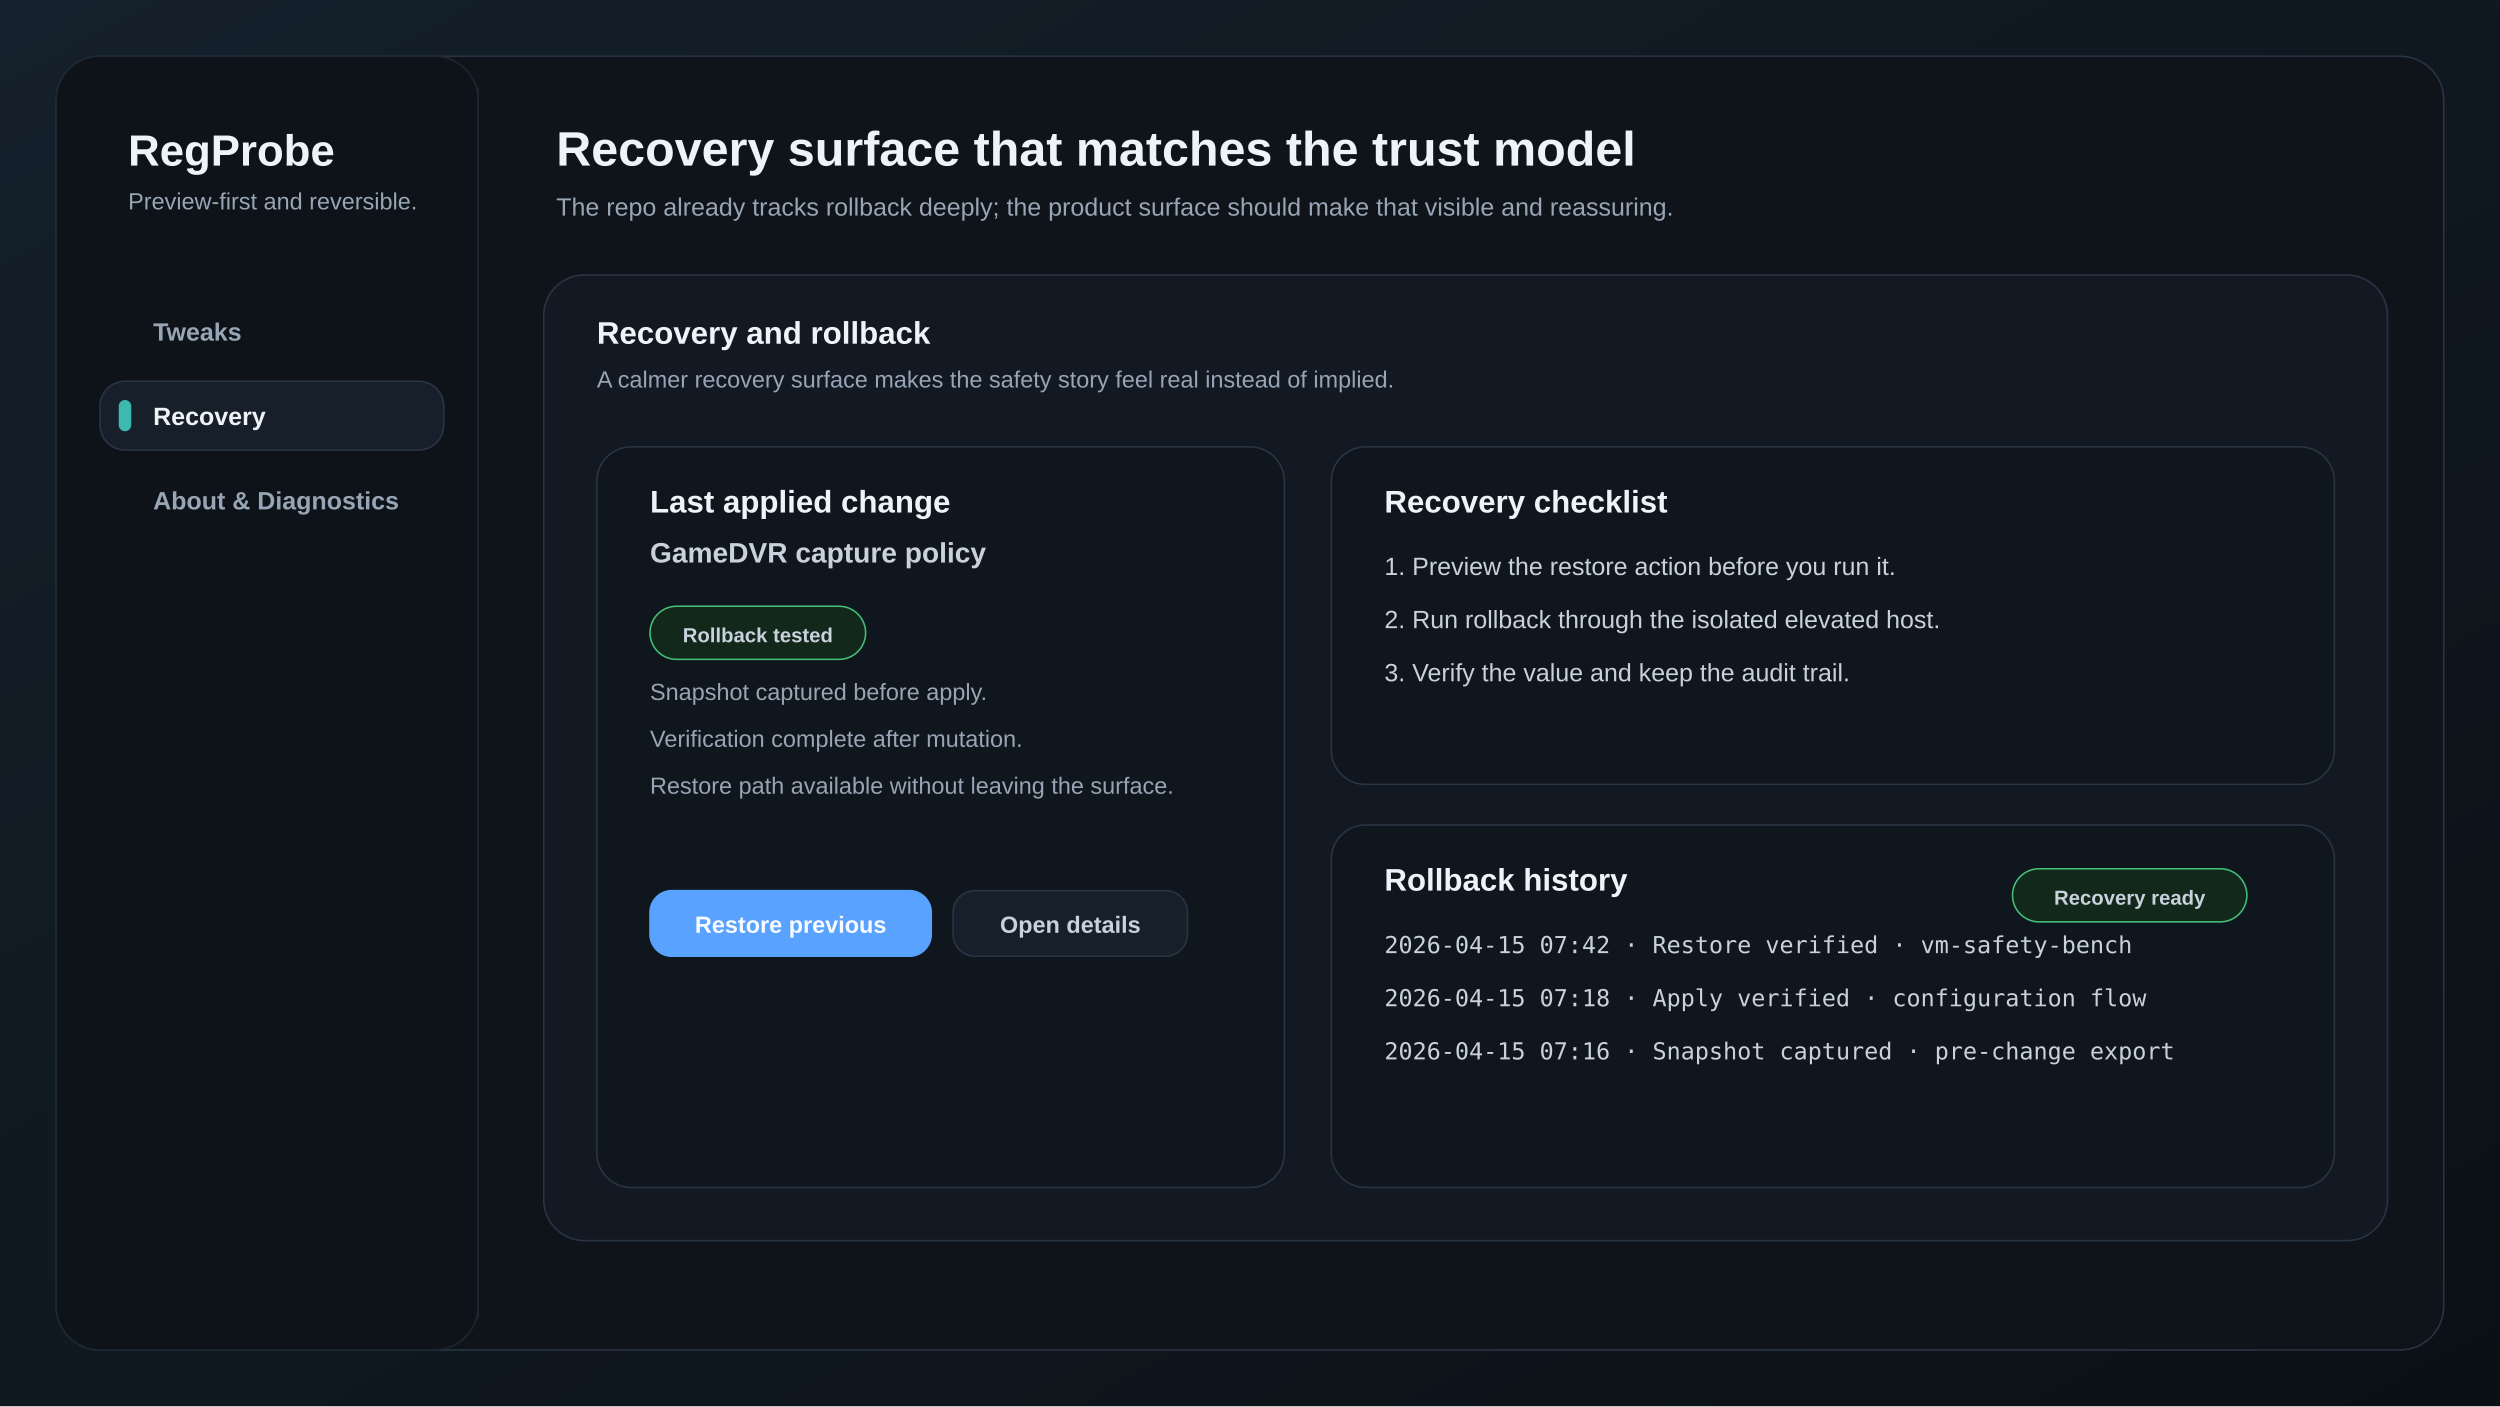
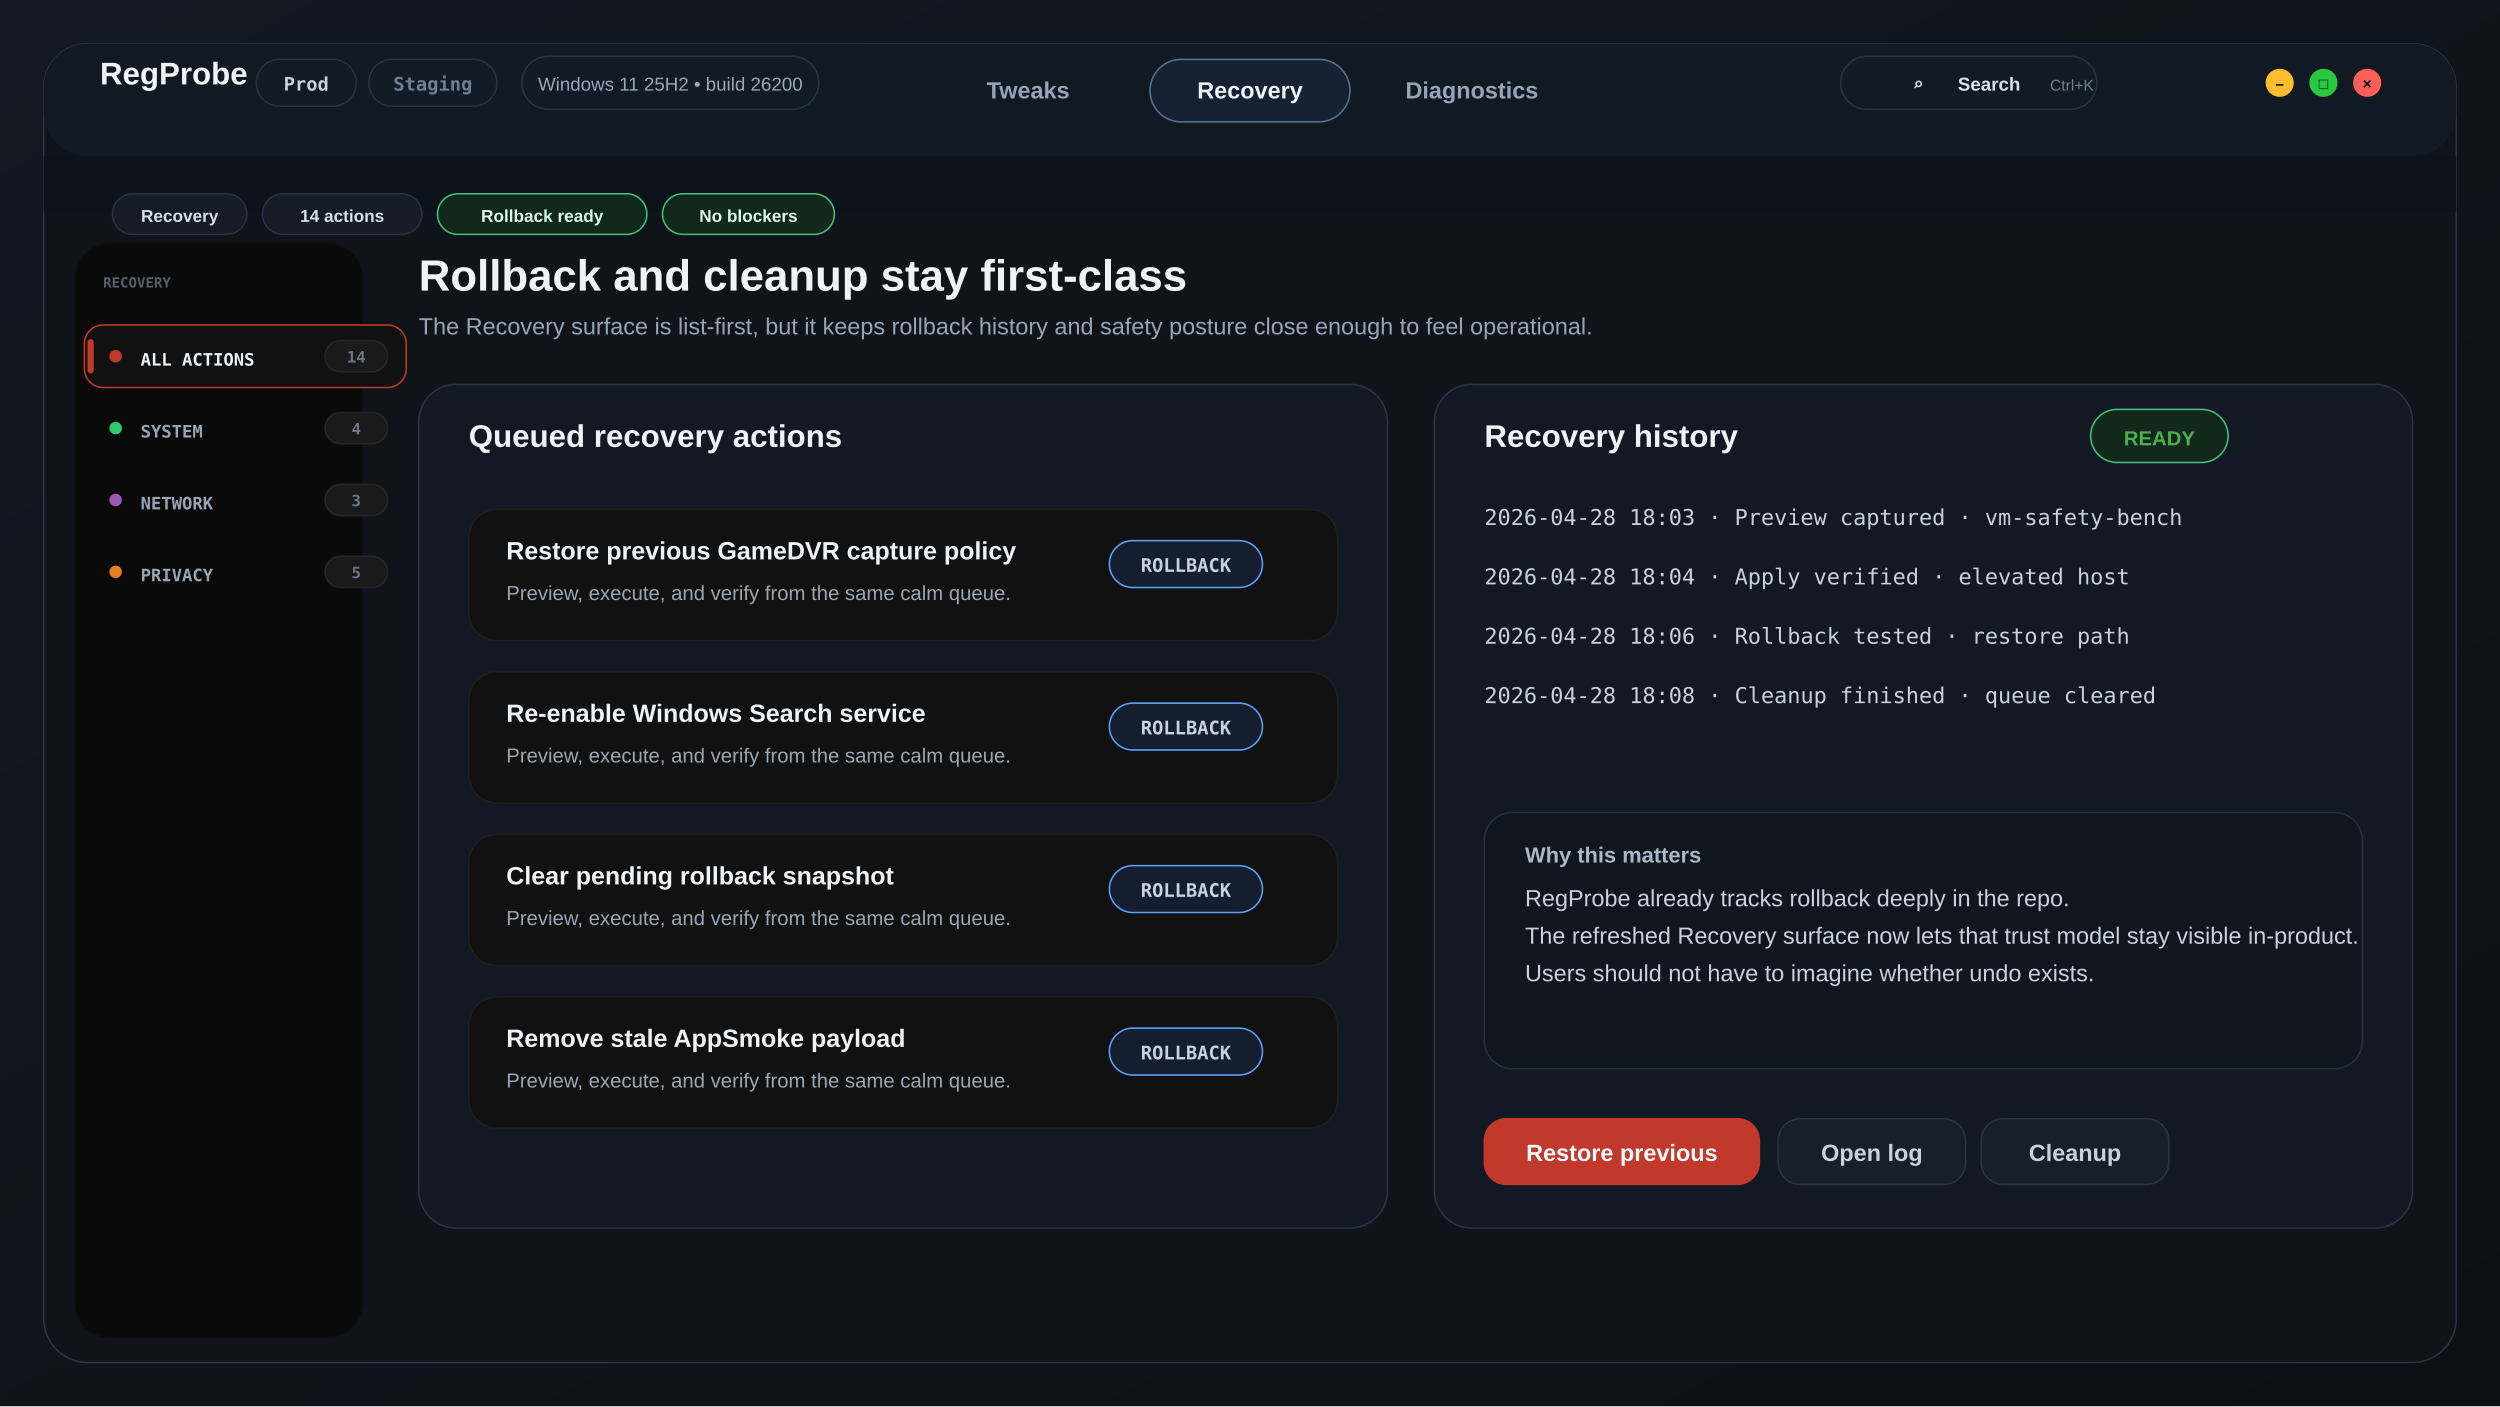
<svg xmlns="http://www.w3.org/2000/svg" width="1600" height="900" viewBox="0 0 1600 900">
  <defs>
    <linearGradient id="pageGlow" x1="0%" y1="0%" x2="100%" y2="100%">
-       <stop offset="0%" stop-color="#14202b" />
+       <stop offset="0%" stop-color="#131922" />
      <stop offset="100%" stop-color="#0b1015" />
    </linearGradient>
  </defs>
  <rect x="0" y="0" width="1600" height="900" rx="0" fill="url(#pageGlow)" />
-   <rect x="36" y="36" width="1528" height="828" rx="28" fill="#0f141b" stroke="#293544" stroke-width="1" />
-   <rect x="36" y="36" width="270" height="828" rx="28" fill="#0d1319" stroke="#1d2731" stroke-width="1" />
-   <line x1="306" y1="56" x2="306" y2="844" stroke="#1d2731" stroke-width="1" />
-   <text x="82" y="106" font-family="'Segoe UI', Arial, sans-serif" font-size="28" font-weight="700" fill="#eef3f8" text-anchor="start">RegProbe</text>
-   <text x="82" y="134" font-family="'Segoe UI', Arial, sans-serif" font-size="15" font-weight="500" fill="#97a5b5" text-anchor="start">Preview-first and reversible.</text>
-   <rect x="64" y="190" width="220" height="44" rx="16" fill="transparent" stroke="transparent" stroke-width="1" />
-   <text x="98" y="218" font-family="'Segoe UI', Arial, sans-serif" font-size="16" font-weight="600" fill="#97a5b5" text-anchor="start">Tweaks</text>
-   <rect x="64" y="244" width="220" height="44" rx="16" fill="#171f2a" stroke="#293544" stroke-width="1" />
-   <rect x="76" y="256" width="8" height="20" rx="4" fill="#3db9b0" />
-   <text x="98" y="272" font-family="'Segoe UI', Arial, sans-serif" font-size="16" font-weight="600" fill="#eef3f8" text-anchor="start">Recovery</text>
-   <rect x="64" y="298" width="220" height="44" rx="16" fill="transparent" stroke="transparent" stroke-width="1" />
-   <text x="98" y="326" font-family="'Segoe UI', Arial, sans-serif" font-size="16" font-weight="600" fill="#97a5b5" text-anchor="start">About &amp; Diagnostics</text>
-   <text x="356" y="106" font-family="'Segoe UI', Arial, sans-serif" font-size="31" font-weight="700" fill="#eef3f8" text-anchor="start">Recovery surface that matches the trust model</text>
-   <text x="356" y="138" font-family="'Segoe UI', Arial, sans-serif" font-size="16" font-weight="500" fill="#97a5b5" text-anchor="start">The repo already tracks rollback deeply; the product surface should make that visible and reassuring.</text>
-   <rect x="348" y="176" width="1180" height="618" rx="26" fill="#121923" stroke="#293544" stroke-width="1" />
-   <text x="382" y="220" font-family="'Segoe UI', Arial, sans-serif" font-size="20" font-weight="700" fill="#eef3f8" text-anchor="start">Recovery and rollback</text>
-   <text x="382" y="248" font-family="'Segoe UI', Arial, sans-serif" font-size="15" font-weight="500" fill="#97a5b5" text-anchor="start">A calmer recovery surface makes the safety story feel real instead of implied.</text>
-   <rect x="382" y="286" width="440" height="474" rx="22" fill="#10161d" stroke="#293544" stroke-width="1" />
-   <text x="416" y="328" font-family="'Segoe UI', Arial, sans-serif" font-size="20" font-weight="700" fill="#eef3f8" text-anchor="start">Last applied change</text>
-   <text x="416" y="360" font-family="'Segoe UI', Arial, sans-serif" font-size="18" font-weight="600" fill="#c8d1dc" text-anchor="start">GameDVR capture policy</text>
-   <rect x="416" y="388" width="138" height="34" rx="17" fill="#12281b" stroke="#45bf78" stroke-width="1" />
-   <text x="485" y="411" font-family="'Segoe UI', Arial, sans-serif" font-size="13" font-weight="600" fill="#c8d1dc" text-anchor="middle">Rollback tested</text>
-   <text x="416" y="448" font-family="'Segoe UI', Arial, sans-serif" font-size="15" font-weight="500" fill="#97a5b5" text-anchor="start">Snapshot captured before apply.</text>
-   <text x="416" y="478" font-family="'Segoe UI', Arial, sans-serif" font-size="15" font-weight="500" fill="#97a5b5" text-anchor="start">Verification complete after mutation.</text>
-   <text x="416" y="508" font-family="'Segoe UI', Arial, sans-serif" font-size="15" font-weight="500" fill="#97a5b5" text-anchor="start">Restore path available without leaving the surface.</text>
-   <rect x="416" y="570" width="180" height="42" rx="14" fill="#5aa2ff" stroke="#5aa2ff" stroke-width="1" />
-   <text x="506" y="597" font-family="'Segoe UI', Arial, sans-serif" font-size="15" font-weight="600" fill="#f8fbff" text-anchor="middle">Restore previous</text>
-   <rect x="610" y="570" width="150" height="42" rx="14" fill="#171f2a" stroke="#293544" stroke-width="1" />
-   <text x="685" y="597" font-family="'Segoe UI', Arial, sans-serif" font-size="15" font-weight="600" fill="#c8d1dc" text-anchor="middle">Open details</text>
-   <rect x="852" y="286" width="642" height="216" rx="22" fill="#10161d" stroke="#293544" stroke-width="1" />
-   <text x="886" y="328" font-family="'Segoe UI', Arial, sans-serif" font-size="20" font-weight="700" fill="#eef3f8" text-anchor="start">Recovery checklist</text>
-   <text x="886" y="368" font-family="'Segoe UI', Arial, sans-serif" font-size="16" font-weight="500" fill="#c8d1dc" text-anchor="start">1. Preview the restore action before you run it.</text>
-   <text x="886" y="402" font-family="'Segoe UI', Arial, sans-serif" font-size="16" font-weight="500" fill="#c8d1dc" text-anchor="start">2. Run rollback through the isolated elevated host.</text>
-   <text x="886" y="436" font-family="'Segoe UI', Arial, sans-serif" font-size="16" font-weight="500" fill="#c8d1dc" text-anchor="start">3. Verify the value and keep the audit trail.</text>
-   <rect x="852" y="528" width="642" height="232" rx="22" fill="#10161d" stroke="#293544" stroke-width="1" />
-   <text x="886" y="570" font-family="'Segoe UI', Arial, sans-serif" font-size="20" font-weight="700" fill="#eef3f8" text-anchor="start">Rollback history</text>
-   <text x="886" y="610" font-family="'Cascadia Mono', 'Consolas', monospace" font-size="15" font-weight="500" fill="#c8d1dc" text-anchor="start">2026-04-15 07:42  ·  Restore verified  ·  vm-safety-bench</text>
-   <text x="886" y="644" font-family="'Cascadia Mono', 'Consolas', monospace" font-size="15" font-weight="500" fill="#c8d1dc" text-anchor="start">2026-04-15 07:18  ·  Apply verified    ·  configuration flow</text>
-   <text x="886" y="678" font-family="'Cascadia Mono', 'Consolas', monospace" font-size="15" font-weight="500" fill="#c8d1dc" text-anchor="start">2026-04-15 07:16  ·  Snapshot captured  ·  pre-change export</text>
-   <rect x="1288" y="556" width="150" height="34" rx="17" fill="#12281b" stroke="#45bf78" stroke-width="1" />
-   <text x="1363" y="579" font-family="'Segoe UI', Arial, sans-serif" font-size="13" font-weight="600" fill="#c8d1dc" text-anchor="middle">Recovery ready</text>
+   <rect x="28" y="28" width="1544" height="844" rx="28" fill="#0f141b" stroke="#293544" stroke-width="1" />
+   <rect x="28" y="28" width="1544" height="72" rx="28" fill="#111923" />
+   <rect x="28" y="100" width="1544" height="36" rx="0" fill="#0d131b" />
+   <text x="64" y="54" font-family="'Segoe UI', Arial, sans-serif" font-size="20" font-weight="700" fill="#eef3f8" text-anchor="start">RegProbe</text>
+   <rect x="164" y="38" width="64" height="30" rx="15" fill="#111a25" stroke="#243446" stroke-width="1" />
+   <text x="196" y="58" font-family="'Cascadia Mono', 'Consolas', monospace" font-size="12" font-weight="600" fill="#c8d1dc" text-anchor="middle">Prod</text>
+   <rect x="236" y="38" width="82" height="30" rx="15" fill="#111a25" stroke="#243446" stroke-width="1" />
+   <text x="277" y="58" font-family="'Cascadia Mono', 'Consolas', monospace" font-size="12" font-weight="600" fill="#6f8094" text-anchor="middle">Staging</text>
+   <rect x="334" y="36" width="190" height="34" rx="17" fill="#111a25" stroke="#243446" stroke-width="1" />
+   <text x="429" y="58" font-family="'Segoe UI', Arial, sans-serif" font-size="12" font-weight="500" fill="#9ba8ba" text-anchor="middle">Windows 11 25H2 • build 26200</text>
+   <rect x="594" y="38" width="128" height="40" rx="20" fill="transparent" stroke="transparent" stroke-width="1" />
+   <text x="658" y="63" font-family="'Segoe UI', Arial, sans-serif" font-size="15" font-weight="600" fill="#95a4b7" text-anchor="middle">Tweaks</text>
+   <rect x="736" y="38" width="128" height="40" rx="20" fill="#162232" stroke="#56728f" stroke-width="1" />
+   <text x="800" y="63" font-family="'Segoe UI', Arial, sans-serif" font-size="15" font-weight="600" fill="#eef3f8" text-anchor="middle">Recovery</text>
+   <rect x="878" y="38" width="128" height="40" rx="20" fill="transparent" stroke="transparent" stroke-width="1" />
+   <text x="942" y="63" font-family="'Segoe UI', Arial, sans-serif" font-size="15" font-weight="600" fill="#95a4b7" text-anchor="middle">Diagnostics</text>
+   <rect x="1178" y="36" width="164" height="34" rx="17" fill="#121a24" stroke="#243446" stroke-width="1" />
+   <text x="1224" y="58" font-family="'Segoe UI', Arial, sans-serif" font-size="12" font-weight="700" fill="#d7e2ee" text-anchor="start">⌕</text>
+   <text x="1253" y="58" font-family="'Segoe UI', Arial, sans-serif" font-size="12" font-weight="600" fill="#d7e2ee" text-anchor="start">Search</text>
+   <text x="1312" y="58" font-family="'Segoe UI', Arial, sans-serif" font-size="10" font-weight="500" fill="#6f8094" text-anchor="start">Ctrl+K</text>
+   <rect x="1450" y="44" width="18" height="18" rx="9" fill="#febc2e" />
+   <text x="1459" y="57" font-family="'Segoe UI', Arial, sans-serif" font-size="10" font-weight="700" fill="#081016" text-anchor="middle">–</text>
+   <rect x="1478" y="44" width="18" height="18" rx="9" fill="#28c840" />
+   <text x="1487" y="57" font-family="'Segoe UI', Arial, sans-serif" font-size="10" font-weight="700" fill="#081016" text-anchor="middle">□</text>
+   <rect x="1506" y="44" width="18" height="18" rx="9" fill="#ff5f57" />
+   <text x="1515" y="57" font-family="'Segoe UI', Arial, sans-serif" font-size="10" font-weight="700" fill="#081016" text-anchor="middle">×</text>
+   <rect x="72" y="124" width="86" height="26" rx="13" fill="#151c25" stroke="#253345" stroke-width="1" />
+   <text x="115" y="142" font-family="'Segoe UI', Arial, sans-serif" font-size="11" font-weight="600" fill="#d6e0ee" text-anchor="middle">Recovery</text>
+   <rect x="168" y="124" width="102" height="26" rx="13" fill="#151c25" stroke="#253345" stroke-width="1" />
+   <text x="219" y="142" font-family="'Segoe UI', Arial, sans-serif" font-size="11" font-weight="600" fill="#d6e0ee" text-anchor="middle">14 actions</text>
+   <rect x="280" y="124" width="134" height="26" rx="13" fill="#12281b" stroke="#45bf78" stroke-width="1" />
+   <text x="347" y="142" font-family="'Segoe UI', Arial, sans-serif" font-size="11" font-weight="600" fill="#d9f9e6" text-anchor="middle">Rollback ready</text>
+   <rect x="424" y="124" width="110" height="26" rx="13" fill="#12281b" stroke="#45bf78" stroke-width="1" />
+   <text x="479" y="142" font-family="'Segoe UI', Arial, sans-serif" font-size="11" font-weight="600" fill="#d9f9e6" text-anchor="middle">No blockers</text>
+   <rect x="48" y="156" width="184" height="700" rx="22" fill="#0a0a0a" stroke="#0e0e0e" stroke-width="1" />
+   <text x="66" y="184" font-family="'Cascadia Mono', 'Consolas', monospace" font-size="9" font-weight="700" fill="#555f6d" text-anchor="start">RECOVERY</text>
+   <rect x="54" y="208" width="206" height="40" rx="12" fill="#111111" stroke="#c0392b" stroke-width="1" />
+   <rect x="56" y="217" width="4" height="22" rx="2" fill="#c0392b" />
+   <rect x="70" y="224" width="8" height="8" rx="4" fill="#c0392b" />
+   <text x="90" y="234" font-family="'Cascadia Mono', 'Consolas', monospace" font-size="11" font-weight="700" fill="#eef3f8" text-anchor="start">ALL ACTIONS</text>
+   <rect x="208" y="218" width="40" height="20" rx="10" fill="#1a1a1a" stroke="#262626" stroke-width="1" />
+   <text x="228" y="232" font-family="'Cascadia Mono', 'Consolas', monospace" font-size="10" font-weight="700" fill="#6c7684" text-anchor="middle">14</text>
+   <rect x="54" y="254" width="206" height="40" rx="12" fill="transparent" stroke="transparent" stroke-width="1" />
+   <rect x="70" y="270" width="8" height="8" rx="4" fill="#2ecc71" />
+   <text x="90" y="280" font-family="'Cascadia Mono', 'Consolas', monospace" font-size="11" font-weight="700" fill="#97a5b5" text-anchor="start">SYSTEM</text>
+   <rect x="208" y="264" width="40" height="20" rx="10" fill="#1a1a1a" stroke="#262626" stroke-width="1" />
+   <text x="228" y="278" font-family="'Cascadia Mono', 'Consolas', monospace" font-size="10" font-weight="700" fill="#6c7684" text-anchor="middle">4</text>
+   <rect x="54" y="300" width="206" height="40" rx="12" fill="transparent" stroke="transparent" stroke-width="1" />
+   <rect x="70" y="316" width="8" height="8" rx="4" fill="#9b59b6" />
+   <text x="90" y="326" font-family="'Cascadia Mono', 'Consolas', monospace" font-size="11" font-weight="700" fill="#97a5b5" text-anchor="start">NETWORK</text>
+   <rect x="208" y="310" width="40" height="20" rx="10" fill="#1a1a1a" stroke="#262626" stroke-width="1" />
+   <text x="228" y="324" font-family="'Cascadia Mono', 'Consolas', monospace" font-size="10" font-weight="700" fill="#6c7684" text-anchor="middle">3</text>
+   <rect x="54" y="346" width="206" height="40" rx="12" fill="transparent" stroke="transparent" stroke-width="1" />
+   <rect x="70" y="362" width="8" height="8" rx="4" fill="#e67e22" />
+   <text x="90" y="372" font-family="'Cascadia Mono', 'Consolas', monospace" font-size="11" font-weight="700" fill="#97a5b5" text-anchor="start">PRIVACY</text>
+   <rect x="208" y="356" width="40" height="20" rx="10" fill="#1a1a1a" stroke="#262626" stroke-width="1" />
+   <text x="228" y="370" font-family="'Cascadia Mono', 'Consolas', monospace" font-size="10" font-weight="700" fill="#6c7684" text-anchor="middle">5</text>
+   <text x="268" y="186" font-family="'Segoe UI', Arial, sans-serif" font-size="28" font-weight="700" fill="#eef3f8" text-anchor="start">Rollback and cleanup stay first-class</text>
+   <text x="268" y="214" font-family="'Segoe UI', Arial, sans-serif" font-size="15" font-weight="500" fill="#97a5b5" text-anchor="start">The Recovery surface is list-first, but it keeps rollback history and safety posture close enough to feel operational.</text>
+   <rect x="268" y="246" width="620" height="540" rx="24" fill="#121923" stroke="#293544" stroke-width="1" />
+   <text x="300" y="286" font-family="'Segoe UI', Arial, sans-serif" font-size="20" font-weight="700" fill="#eef3f8" text-anchor="start">Queued recovery actions</text>
+   <rect x="300" y="326" width="556" height="84" rx="18" fill="#111111" stroke="#1e1e1e" stroke-width="1" />
+   <text x="324" y="358" font-family="'Segoe UI', Arial, sans-serif" font-size="16" font-weight="700" fill="#eef3f8" text-anchor="start">Restore previous GameDVR capture policy</text>
+   <text x="324" y="384" font-family="'Segoe UI', Arial, sans-serif" font-size="13" font-weight="500" fill="#9aa6b3" text-anchor="start">Preview, execute, and verify from the same calm queue.</text>
+   <rect x="710" y="346" width="98" height="30" rx="15" fill="#151e2f" stroke="#5aa2ff" stroke-width="1" />
+   <text x="759" y="366" font-family="'Cascadia Mono', 'Consolas', monospace" font-size="12" font-weight="600" fill="#c8d1dc" text-anchor="middle">ROLLBACK</text>
+   <rect x="300" y="430" width="556" height="84" rx="18" fill="#111111" stroke="#1e1e1e" stroke-width="1" />
+   <text x="324" y="462" font-family="'Segoe UI', Arial, sans-serif" font-size="16" font-weight="700" fill="#eef3f8" text-anchor="start">Re-enable Windows Search service</text>
+   <text x="324" y="488" font-family="'Segoe UI', Arial, sans-serif" font-size="13" font-weight="500" fill="#9aa6b3" text-anchor="start">Preview, execute, and verify from the same calm queue.</text>
+   <rect x="710" y="450" width="98" height="30" rx="15" fill="#151e2f" stroke="#5aa2ff" stroke-width="1" />
+   <text x="759" y="470" font-family="'Cascadia Mono', 'Consolas', monospace" font-size="12" font-weight="600" fill="#c8d1dc" text-anchor="middle">ROLLBACK</text>
+   <rect x="300" y="534" width="556" height="84" rx="18" fill="#111111" stroke="#1e1e1e" stroke-width="1" />
+   <text x="324" y="566" font-family="'Segoe UI', Arial, sans-serif" font-size="16" font-weight="700" fill="#eef3f8" text-anchor="start">Clear pending rollback snapshot</text>
+   <text x="324" y="592" font-family="'Segoe UI', Arial, sans-serif" font-size="13" font-weight="500" fill="#9aa6b3" text-anchor="start">Preview, execute, and verify from the same calm queue.</text>
+   <rect x="710" y="554" width="98" height="30" rx="15" fill="#151e2f" stroke="#5aa2ff" stroke-width="1" />
+   <text x="759" y="574" font-family="'Cascadia Mono', 'Consolas', monospace" font-size="12" font-weight="600" fill="#c8d1dc" text-anchor="middle">ROLLBACK</text>
+   <rect x="300" y="638" width="556" height="84" rx="18" fill="#111111" stroke="#1e1e1e" stroke-width="1" />
+   <text x="324" y="670" font-family="'Segoe UI', Arial, sans-serif" font-size="16" font-weight="700" fill="#eef3f8" text-anchor="start">Remove stale AppSmoke payload</text>
+   <text x="324" y="696" font-family="'Segoe UI', Arial, sans-serif" font-size="13" font-weight="500" fill="#9aa6b3" text-anchor="start">Preview, execute, and verify from the same calm queue.</text>
+   <rect x="710" y="658" width="98" height="30" rx="15" fill="#151e2f" stroke="#5aa2ff" stroke-width="1" />
+   <text x="759" y="678" font-family="'Cascadia Mono', 'Consolas', monospace" font-size="12" font-weight="600" fill="#c8d1dc" text-anchor="middle">ROLLBACK</text>
+   <rect x="918" y="246" width="626" height="540" rx="24" fill="#121923" stroke="#293544" stroke-width="1" />
+   <text x="950" y="286" font-family="'Segoe UI', Arial, sans-serif" font-size="20" font-weight="700" fill="#eef3f8" text-anchor="start">Recovery history</text>
+   <rect x="1338" y="262" width="88" height="34" rx="17" fill="#12281b" stroke="#45bf78" stroke-width="1" />
+   <text x="1382" y="285" font-family="'Segoe UI', Arial, sans-serif" font-size="13" font-weight="600" fill="#4caf50" text-anchor="middle">READY</text>
+   <text x="950" y="336" font-family="'Cascadia Mono', 'Consolas', monospace" font-size="14" font-weight="500" fill="#c8d1dc" text-anchor="start">2026-04-28 18:03  ·  Preview captured  ·  vm-safety-bench</text>
+   <text x="950" y="374" font-family="'Cascadia Mono', 'Consolas', monospace" font-size="14" font-weight="500" fill="#c8d1dc" text-anchor="start">2026-04-28 18:04  ·  Apply verified    ·  elevated host</text>
+   <text x="950" y="412" font-family="'Cascadia Mono', 'Consolas', monospace" font-size="14" font-weight="500" fill="#c8d1dc" text-anchor="start">2026-04-28 18:06  ·  Rollback tested   ·  restore path</text>
+   <text x="950" y="450" font-family="'Cascadia Mono', 'Consolas', monospace" font-size="14" font-weight="500" fill="#c8d1dc" text-anchor="start">2026-04-28 18:08  ·  Cleanup finished  ·  queue cleared</text>
+   <rect x="950" y="520" width="562" height="164" rx="18" fill="#10161d" stroke="#243140" stroke-width="1" />
+   <text x="976" y="552" font-family="'Segoe UI', Arial, sans-serif" font-size="14" font-weight="700" fill="#a9b7c8" text-anchor="start">Why this matters</text>
+   <text x="976" y="580" font-family="'Segoe UI', Arial, sans-serif" font-size="15" font-weight="500" fill="#c8d1dc" text-anchor="start">RegProbe already tracks rollback deeply in the repo.</text>
+   <text x="976" y="604" font-family="'Segoe UI', Arial, sans-serif" font-size="15" font-weight="500" fill="#c8d1dc" text-anchor="start">The refreshed Recovery surface now lets that trust model stay visible in-product.</text>
+   <text x="976" y="628" font-family="'Segoe UI', Arial, sans-serif" font-size="15" font-weight="500" fill="#c8d1dc" text-anchor="start">Users should not have to imagine whether undo exists.</text>
+   <rect x="950" y="716" width="176" height="42" rx="14" fill="#c0392b" stroke="#c0392b" stroke-width="1" />
+   <text x="1038" y="743" font-family="'Segoe UI', Arial, sans-serif" font-size="15" font-weight="600" fill="#f8fbff" text-anchor="middle">Restore previous</text>
+   <rect x="1138" y="716" width="120" height="42" rx="14" fill="#171f2a" stroke="#293544" stroke-width="1" />
+   <text x="1198" y="743" font-family="'Segoe UI', Arial, sans-serif" font-size="15" font-weight="600" fill="#c8d1dc" text-anchor="middle">Open log</text>
+   <rect x="1268" y="716" width="120" height="42" rx="14" fill="#171f2a" stroke="#293544" stroke-width="1" />
+   <text x="1328" y="743" font-family="'Segoe UI', Arial, sans-serif" font-size="15" font-weight="600" fill="#c8d1dc" text-anchor="middle">Cleanup</text>
</svg>
